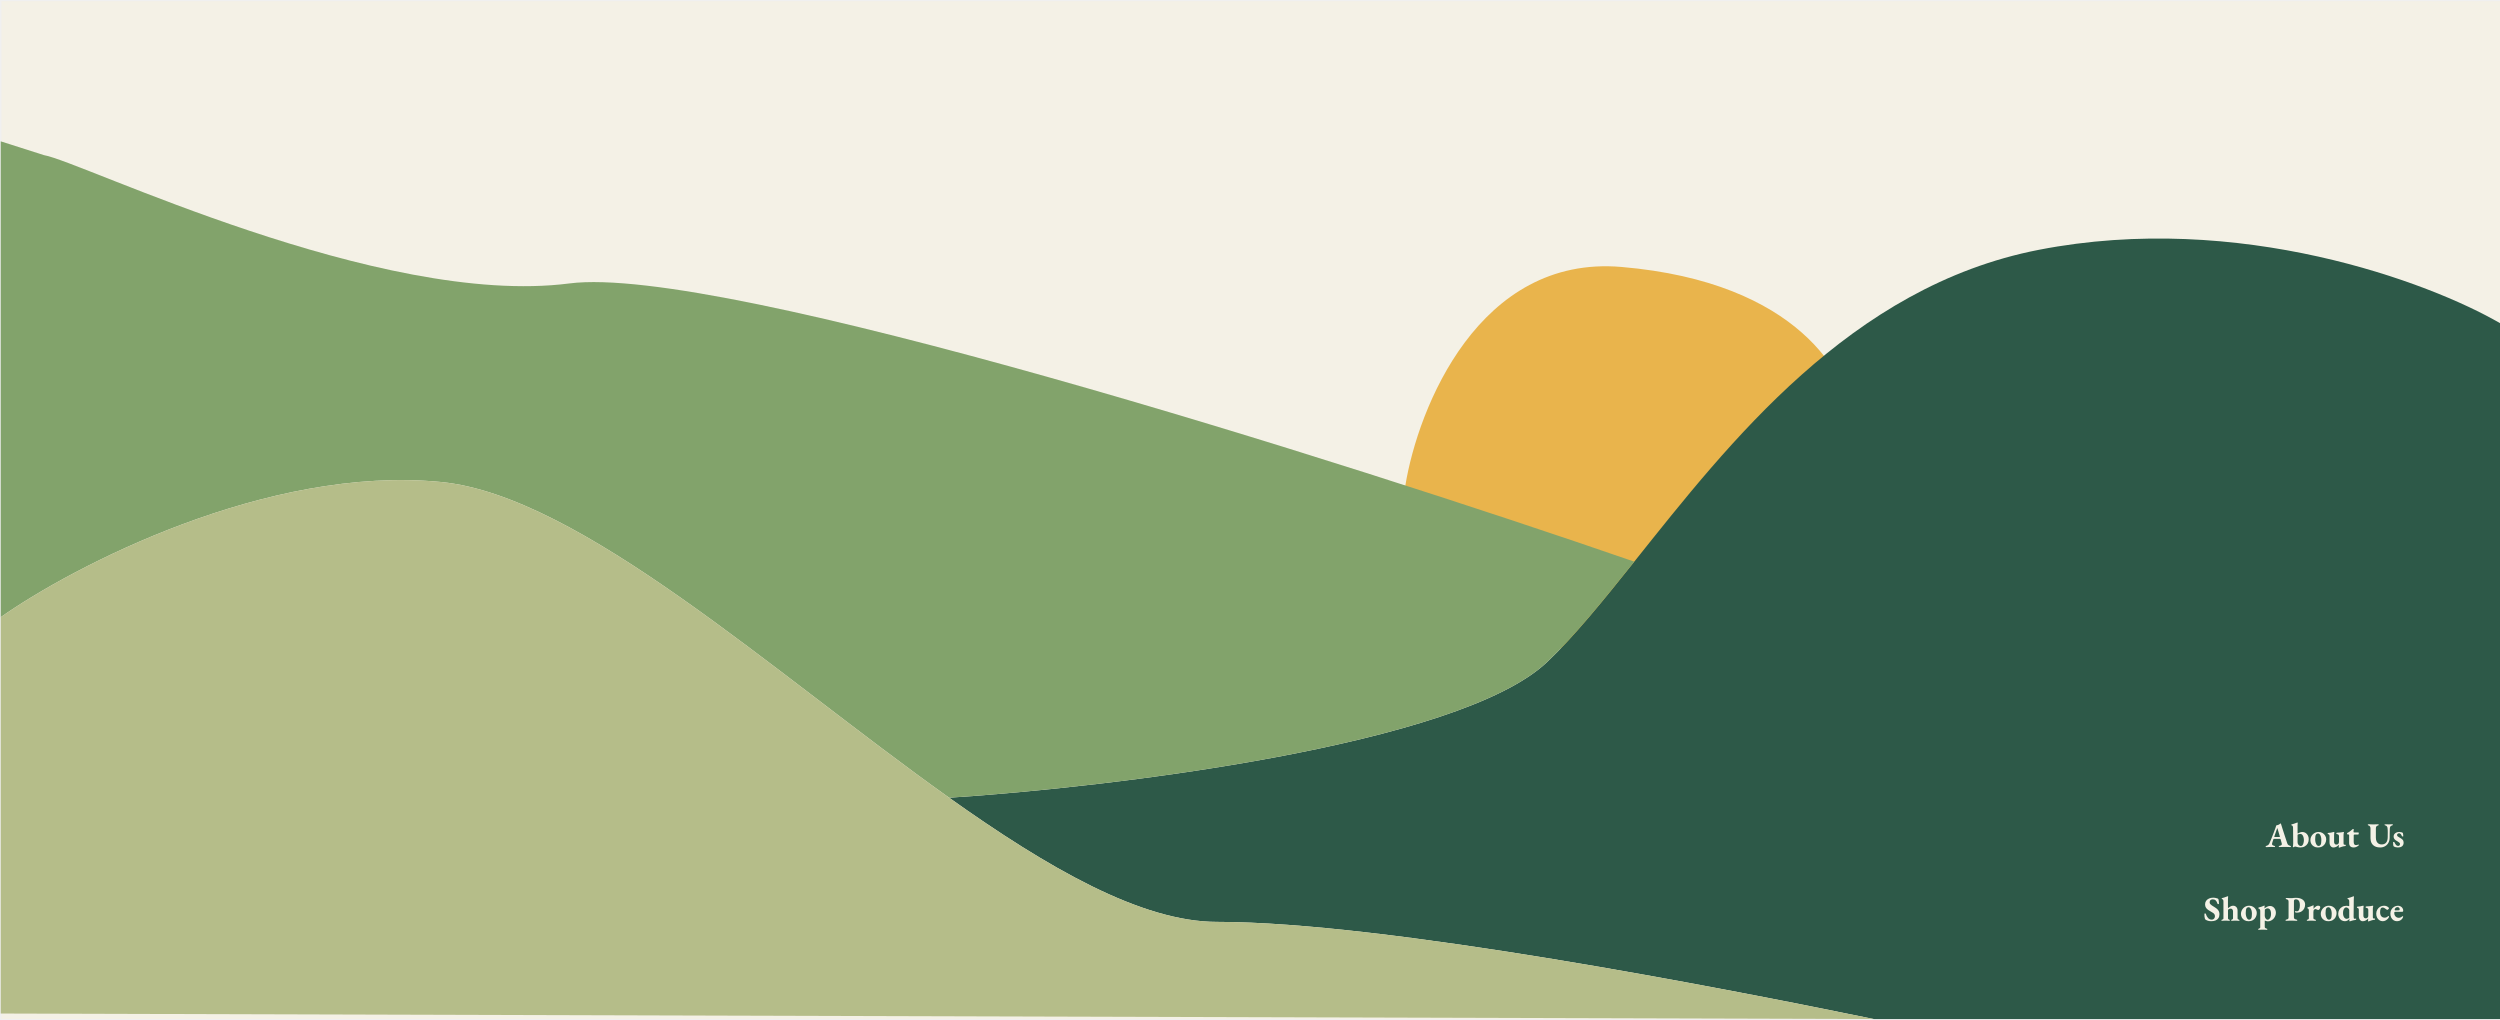
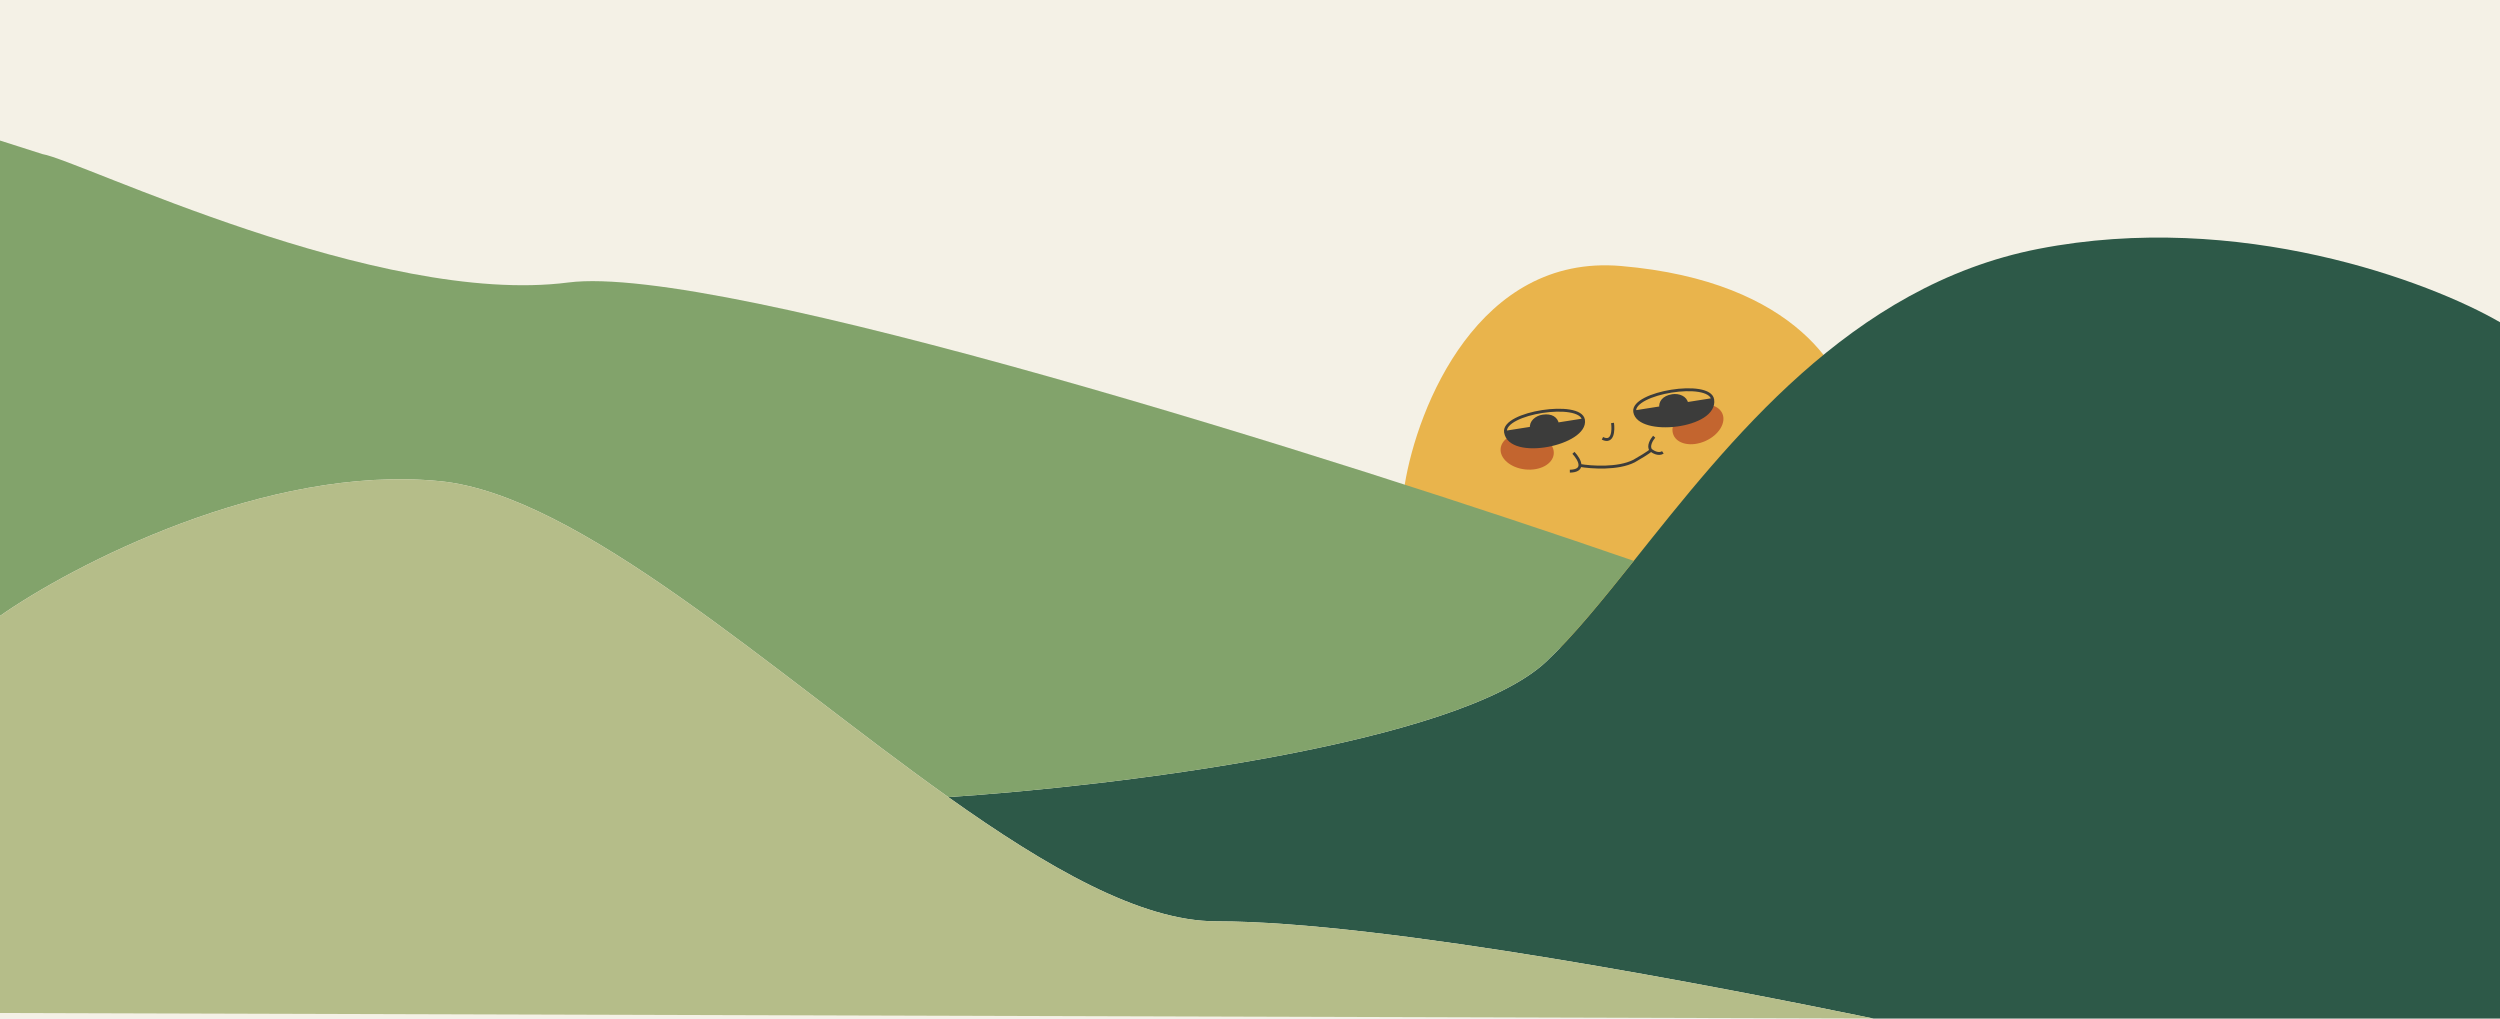
- <svg xmlns="http://www.w3.org/2000/svg" width="1729" height="705" viewBox="0 0 1729 705" fill="none">
-   <rect width="1728" height="704" transform="translate(1 0.767578)" fill="#F4F1E6" />
-   <path d="M971.934 335.841C980.726 281.917 1022.93 176.18 1121.4 184.62C1244.48 195.17 1277.89 260.231 1281.41 290.123C1284.93 320.016 1260.31 404.418 1226.9 423.76C1193.49 443.102 1107 448.378 1079.2 448.378C1056.34 448.378 982.485 418.485 971.934 335.841Z" fill="#E9B44C" />
-   <path d="M841.676 637.575C958.296 637.575 1193.08 683.641 1295.9 704.768H1729V223.491C1680.41 195.321 1548.58 145.744 1409.99 172.786C1279.76 198.196 1196.1 305.974 1130.27 388.441C1108.53 415.682 1088.73 440.161 1069.85 457.997C1009 515.462 768.893 544.417 656.445 551.711C724.709 600.244 789.324 637.575 841.676 637.575Z" fill="#2D5948" />
-   <path d="M0.505 426.829C50.505 391.618 185.057 321.519 305.057 333.35C401.187 342.827 534.628 465.105 656.445 551.711C768.893 544.417 1009 515.462 1069.85 457.997C1088.73 440.161 1108.53 415.682 1130.27 388.441C928.439 318.669 498.578 182.504 393.789 196.026C262.803 212.927 55.761 111.519 30.409 107.293L0.505 97.75V426.829Z" fill="#82A36B" />
-   <path d="M305.057 333.35C185.057 321.519 50.505 391.618 0.505 426.829V700.955L1295.9 704.768C1193.08 683.641 958.296 637.575 841.676 637.575C789.324 637.575 724.709 600.244 656.445 551.711C534.628 465.105 401.187 342.827 305.057 333.35Z" fill="#B5BD89" />
-   <g clip-path="url(#clip0_414_1078)">
-     <g clip-path="url(#clip1_414_1078)">
-       <path d="M1567.53 585.888C1567.35 585.888 1567.2 585.856 1567.07 585.792C1566.96 585.744 1566.9 585.648 1566.9 585.504C1566.9 585.344 1566.95 585.232 1567.05 585.168C1567.16 585.088 1567.3 585.024 1567.48 584.976C1567.94 584.848 1568.34 584.648 1568.68 584.376C1569.03 584.104 1569.3 583.768 1569.47 583.368C1569.87 582.472 1570.25 581.592 1570.6 580.728C1570.95 579.848 1571.3 578.984 1571.63 578.136C1571.97 577.272 1572.3 576.4 1572.64 575.52C1572.98 574.624 1573.31 573.72 1573.65 572.808C1573.89 572.152 1574.04 571.68 1574.1 571.392C1574.17 571.088 1574.22 570.912 1574.25 570.864C1574.54 570.784 1574.81 570.712 1575.06 570.648C1575.32 570.584 1575.59 570.496 1575.88 570.384C1576.17 570.272 1576.41 570.128 1576.6 569.952C1576.81 569.776 1576.96 569.64 1577.06 569.544C1577.12 569.496 1577.18 569.472 1577.25 569.472C1577.31 569.456 1577.38 569.504 1577.44 569.616C1577.49 569.712 1577.53 569.816 1577.56 569.928C1577.61 570.024 1577.65 570.136 1577.68 570.264C1578.02 571.336 1578.36 572.432 1578.71 573.552C1579.06 574.656 1579.42 575.76 1579.77 576.864C1580.14 577.968 1580.5 579.064 1580.85 580.152C1581.2 581.224 1581.54 582.272 1581.88 583.296C1581.98 583.616 1582.12 583.888 1582.31 584.112C1582.52 584.336 1582.75 584.512 1583.01 584.64C1583.26 584.768 1583.55 584.88 1583.87 584.976C1584.05 585.024 1584.18 585.088 1584.28 585.168C1584.39 585.232 1584.45 585.336 1584.45 585.48C1584.45 585.592 1584.4 585.68 1584.3 585.744C1584.21 585.808 1584.1 585.84 1583.97 585.84C1583.65 585.84 1583.25 585.824 1582.77 585.792C1582.3 585.776 1581.83 585.76 1581.35 585.744C1580.87 585.728 1580.45 585.72 1580.08 585.72C1579.78 585.72 1579.4 585.728 1578.95 585.744C1578.52 585.76 1578.08 585.776 1577.63 585.792C1577.18 585.808 1576.8 585.816 1576.48 585.816C1576.34 585.816 1576.21 585.792 1576.1 585.744C1576 585.68 1575.95 585.592 1575.95 585.48C1575.95 585.336 1576.01 585.224 1576.12 585.144C1576.23 585.064 1576.37 585.008 1576.53 584.976C1577.12 584.848 1577.55 584.68 1577.82 584.472C1578.1 584.264 1578.18 583.952 1578.09 583.536C1578.02 583.232 1577.94 582.912 1577.85 582.576C1577.75 582.24 1577.66 581.904 1577.56 581.568C1577.48 581.216 1577.39 580.88 1577.3 580.56C1577.26 580.432 1577.22 580.336 1577.18 580.272C1577.13 580.208 1577.03 580.176 1576.89 580.176H1572.64C1572.53 580.176 1572.44 580.208 1572.38 580.272C1572.31 580.336 1572.26 580.44 1572.23 580.584C1572.17 580.808 1572.1 581.032 1572.02 581.256C1571.94 581.48 1571.86 581.704 1571.78 581.928C1571.71 582.152 1571.65 582.376 1571.58 582.6C1571.52 582.824 1571.46 583.04 1571.39 583.248C1571.28 583.728 1571.33 584.096 1571.54 584.352C1571.74 584.608 1572.19 584.816 1572.88 584.976C1573.26 585.056 1573.46 585.224 1573.46 585.48C1573.46 585.592 1573.41 585.68 1573.31 585.744C1573.23 585.792 1573.1 585.816 1572.9 585.816C1572.44 585.816 1572.01 585.8 1571.61 585.768C1571.21 585.752 1570.77 585.744 1570.29 585.744C1569.81 585.744 1569.35 585.768 1568.92 585.816C1568.49 585.864 1568.02 585.888 1567.53 585.888ZM1573.31 578.88H1576.43C1576.67 578.88 1576.79 578.824 1576.79 578.712C1576.79 578.664 1576.78 578.624 1576.77 578.592C1576.77 578.56 1576.76 578.52 1576.74 578.472L1575.14 573.048C1575.09 572.872 1575.04 572.784 1574.99 572.784C1574.96 572.784 1574.9 572.872 1574.82 573.048L1572.93 578.472C1572.9 578.536 1572.88 578.6 1572.88 578.664C1572.88 578.744 1572.92 578.8 1573 578.832C1573.1 578.864 1573.2 578.88 1573.31 578.88ZM1590.87 586.104C1590.41 586.104 1589.98 586.064 1589.58 585.984C1589.19 585.904 1588.84 585.824 1588.52 585.744C1588.28 585.664 1588.06 585.6 1587.85 585.552C1587.66 585.504 1587.5 585.48 1587.37 585.48C1587.21 585.48 1587.06 585.512 1586.91 585.576C1586.77 585.624 1586.63 585.696 1586.51 585.792C1586.36 585.904 1586.25 585.96 1586.17 585.96C1586.03 585.96 1585.91 585.928 1585.83 585.864C1585.77 585.8 1585.74 585.728 1585.74 585.648C1585.74 585.504 1585.78 585.224 1585.86 584.808C1585.95 584.392 1585.99 583.872 1585.98 583.248L1585.88 572.568C1585.88 572.152 1585.82 571.784 1585.69 571.464C1585.58 571.128 1585.33 570.92 1584.95 570.84C1584.87 570.824 1584.79 570.784 1584.73 570.72C1584.68 570.656 1584.66 570.568 1584.66 570.456C1584.66 570.376 1584.68 570.304 1584.73 570.24C1584.78 570.176 1584.84 570.136 1584.92 570.12C1585.27 570.056 1585.68 569.952 1586.15 569.808C1586.61 569.648 1587.06 569.488 1587.49 569.328C1587.94 569.152 1588.28 569.024 1588.52 568.944C1588.68 568.88 1588.79 568.848 1588.86 568.848C1588.95 568.848 1589.02 568.88 1589.05 568.944C1589.1 568.992 1589.12 569.056 1589.12 569.136C1589.12 569.232 1589.1 569.432 1589.05 569.736C1589.02 570.04 1589 570.344 1589 570.648V575.784C1589 575.992 1589.02 576.16 1589.05 576.288C1589.08 576.4 1589.14 576.456 1589.22 576.456C1589.71 576.12 1590.23 575.864 1590.75 575.688C1591.3 575.496 1591.81 575.4 1592.29 575.4C1593.12 575.4 1593.87 575.616 1594.55 576.048C1595.22 576.48 1595.75 577.072 1596.13 577.824C1596.53 578.576 1596.73 579.424 1596.73 580.368C1596.73 581.488 1596.48 582.488 1595.99 583.368C1595.49 584.232 1594.8 584.904 1593.92 585.384C1593.06 585.864 1592.04 586.104 1590.87 586.104ZM1591.31 585.096C1591.74 585.096 1592.11 584.912 1592.41 584.544C1592.71 584.16 1592.95 583.656 1593.11 583.032C1593.28 582.408 1593.37 581.728 1593.37 580.992C1593.37 580.352 1593.28 579.704 1593.11 579.048C1592.95 578.392 1592.68 577.848 1592.31 577.416C1591.96 576.968 1591.51 576.744 1590.95 576.744C1590.66 576.744 1590.32 576.792 1589.94 576.888C1589.55 576.968 1589.24 577.104 1589 577.296V582.408C1589 582.92 1589.11 583.384 1589.31 583.8C1589.54 584.216 1589.83 584.536 1590.18 584.76C1590.53 584.984 1590.91 585.096 1591.31 585.096ZM1602.97 586.104C1602.01 586.104 1601.15 585.888 1600.38 585.456C1599.61 585.024 1598.99 584.432 1598.53 583.68C1598.08 582.912 1597.86 582.048 1597.86 581.088C1597.86 580.32 1598 579.592 1598.29 578.904C1598.58 578.216 1598.98 577.608 1599.49 577.08C1600 576.552 1600.6 576.136 1601.29 575.832C1601.98 575.528 1602.71 575.376 1603.5 575.376C1604.49 575.376 1605.39 575.608 1606.19 576.072C1606.99 576.536 1607.62 577.152 1608.08 577.92C1608.56 578.672 1608.8 579.496 1608.8 580.392C1608.8 581.416 1608.58 582.368 1608.13 583.248C1607.7 584.112 1607.05 584.808 1606.19 585.336C1605.34 585.848 1604.27 586.104 1602.97 586.104ZM1603.45 585.048C1603.79 585.048 1604.07 584.984 1604.31 584.856C1604.57 584.712 1604.78 584.504 1604.94 584.232C1605.13 583.912 1605.26 583.48 1605.32 582.936C1605.4 582.376 1605.44 581.72 1605.44 580.968C1605.44 580.104 1605.35 579.336 1605.15 578.664C1604.96 577.976 1604.69 577.432 1604.34 577.032C1604 576.632 1603.6 576.432 1603.14 576.432C1602.88 576.432 1602.65 576.48 1602.44 576.576C1602.23 576.656 1602.05 576.776 1601.89 576.936C1601.62 577.256 1601.43 577.712 1601.31 578.304C1601.22 578.896 1601.17 579.624 1601.17 580.488C1601.17 581.256 1601.27 581.992 1601.46 582.696C1601.67 583.384 1601.94 583.952 1602.27 584.4C1602.63 584.832 1603.02 585.048 1603.45 585.048ZM1617.66 586.272C1617.53 586.272 1617.46 586.192 1617.46 586.032C1617.46 585.84 1617.48 585.584 1617.51 585.264C1617.56 584.944 1617.58 584.696 1617.58 584.52C1617.58 584.456 1617.58 584.4 1617.56 584.352C1617.56 584.304 1617.55 584.272 1617.54 584.256C1617.1 584.784 1616.55 585.232 1615.88 585.6C1615.21 585.952 1614.5 586.128 1613.74 586.128C1613.25 586.128 1612.8 585.984 1612.4 585.696C1612 585.392 1611.68 584.984 1611.44 584.472C1611.22 583.96 1611.1 583.384 1611.1 582.744V578.256C1611.1 577.888 1611.03 577.592 1610.89 577.368C1610.76 577.144 1610.51 576.992 1610.14 576.912C1610.05 576.896 1609.96 576.856 1609.88 576.792C1609.82 576.712 1609.78 576.6 1609.78 576.456C1609.78 576.344 1609.82 576.256 1609.88 576.192C1609.94 576.112 1610.03 576.064 1610.14 576.048C1610.82 576.016 1611.42 575.952 1611.97 575.856C1612.51 575.744 1613.06 575.616 1613.62 575.472C1613.7 575.456 1613.78 575.44 1613.86 575.424C1613.96 575.392 1614.05 575.376 1614.13 575.376C1614.35 575.376 1614.46 575.488 1614.44 575.712C1614.38 576.08 1614.33 576.392 1614.3 576.648C1614.26 576.888 1614.25 577.192 1614.25 577.56V582.168C1614.25 582.552 1614.31 582.888 1614.44 583.176C1614.57 583.464 1614.74 583.688 1614.97 583.848C1615.19 584.008 1615.44 584.096 1615.71 584.112C1615.97 584.112 1616.22 584.08 1616.46 584.016C1616.71 583.952 1616.95 583.808 1617.18 583.584C1617.27 583.504 1617.38 583.344 1617.49 583.104C1617.6 582.848 1617.66 582.512 1617.66 582.096V578.232C1617.66 577.944 1617.6 577.712 1617.49 577.536C1617.38 577.344 1617.22 577.192 1617.03 577.08C1616.84 576.968 1616.62 576.904 1616.36 576.888C1616.18 576.872 1616.04 576.832 1615.93 576.768C1615.83 576.688 1615.78 576.552 1615.78 576.36C1615.78 576.2 1615.84 576.08 1615.95 576C1616.06 575.92 1616.2 575.88 1616.36 575.88C1617.18 575.832 1617.82 575.792 1618.3 575.76C1618.78 575.712 1619.18 575.664 1619.48 575.616C1619.78 575.568 1620.09 575.512 1620.39 575.448C1620.44 575.432 1620.5 575.416 1620.56 575.4C1620.62 575.384 1620.67 575.376 1620.7 575.376C1620.94 575.376 1621.06 575.472 1621.06 575.664C1621.06 575.712 1621.06 575.768 1621.04 575.832C1621.02 575.896 1621 575.96 1620.97 576.024C1620.95 576.088 1620.93 576.232 1620.9 576.456C1620.88 576.664 1620.86 576.888 1620.82 577.128C1620.81 577.368 1620.8 577.56 1620.8 577.704V583.272C1620.8 583.64 1620.84 583.888 1620.92 584.016C1621.02 584.128 1621.12 584.184 1621.23 584.184C1621.31 584.184 1621.43 584.192 1621.59 584.208C1621.75 584.208 1621.86 584.208 1621.9 584.208C1622.05 584.208 1622.16 584.248 1622.24 584.328C1622.32 584.408 1622.36 584.512 1622.36 584.64C1622.36 584.784 1622.33 584.904 1622.26 585C1622.22 585.08 1622.11 585.128 1621.95 585.144C1621.18 585.208 1620.49 585.344 1619.86 585.552C1619.26 585.744 1618.73 585.928 1618.28 586.104C1618.18 586.136 1618.08 586.168 1617.97 586.2C1617.86 586.248 1617.75 586.272 1617.66 586.272ZM1627.83 586.104C1626.77 586.104 1625.98 585.84 1625.45 585.312C1624.92 584.768 1624.66 584.008 1624.66 583.032V577.512C1624.66 577.368 1624.6 577.264 1624.49 577.2C1624.39 577.136 1624.2 577.096 1623.91 577.08H1623.6C1623.49 577.08 1623.39 576.992 1623.31 576.816C1623.25 576.624 1623.22 576.456 1623.22 576.312C1623.22 576.28 1623.23 576.24 1623.24 576.192C1623.27 576.128 1623.31 576.088 1623.36 576.072C1623.75 575.928 1624.15 575.712 1624.59 575.424C1625.03 575.12 1625.46 574.8 1625.86 574.464C1626.27 574.128 1626.61 573.848 1626.87 573.624C1626.98 573.544 1627.07 573.472 1627.15 573.408C1627.23 573.344 1627.34 573.312 1627.47 573.312C1627.61 573.312 1627.71 573.344 1627.78 573.408C1627.84 573.456 1627.86 573.584 1627.83 573.792L1627.68 575.208C1627.67 575.4 1627.71 575.536 1627.8 575.616C1627.91 575.68 1628.07 575.712 1628.26 575.712H1631.11C1631.16 575.712 1631.21 575.768 1631.26 575.88C1631.31 575.992 1631.33 576.096 1631.33 576.192C1631.33 576.416 1631.3 576.632 1631.23 576.84C1631.17 577.048 1631.1 577.152 1631.02 577.152H1628.79C1628.42 577.152 1628.16 577.2 1628.02 577.296C1627.89 577.376 1627.83 577.528 1627.83 577.752V582.288C1627.83 583.024 1627.96 583.576 1628.23 583.944C1628.52 584.296 1628.9 584.472 1629.36 584.472C1629.83 584.472 1630.16 584.424 1630.37 584.328C1630.59 584.232 1630.79 584.152 1630.97 584.088C1631.03 584.056 1631.08 584.04 1631.11 584.04C1631.19 584.04 1631.26 584.088 1631.31 584.184C1631.35 584.28 1631.38 584.392 1631.38 584.52C1631.38 584.616 1631.21 584.792 1630.87 585.048C1630.54 585.304 1630.1 585.544 1629.55 585.768C1629.03 585.992 1628.45 586.104 1627.83 586.104ZM1646.22 586.104C1644.71 586.104 1643.46 585.84 1642.45 585.312C1641.44 584.768 1640.68 584.016 1640.17 583.056C1639.67 582.096 1639.43 580.976 1639.43 579.696V572.856C1639.43 572.408 1639.32 572 1639.11 571.632C1638.91 571.264 1638.6 571.032 1638.2 570.936C1637.75 570.808 1637.53 570.632 1637.53 570.408C1637.53 570.296 1637.59 570.208 1637.7 570.144C1637.83 570.08 1637.98 570.048 1638.15 570.048C1638.67 570.048 1639.19 570.072 1639.74 570.12C1640.28 570.152 1640.79 570.168 1641.27 570.168C1641.72 570.168 1642.26 570.152 1642.88 570.12C1643.52 570.088 1644.07 570.072 1644.51 570.072C1644.71 570.072 1644.86 570.104 1644.97 570.168C1645.1 570.216 1645.16 570.304 1645.16 570.432C1645.16 570.608 1645.04 570.736 1644.8 570.816C1644.56 570.896 1644.31 571 1644.03 571.128C1643.79 571.224 1643.59 571.424 1643.41 571.728C1643.23 572.016 1643.15 572.432 1643.15 572.976V579.264C1643.15 580.352 1643.32 581.248 1643.67 581.952C1644.03 582.656 1644.49 583.176 1645.07 583.512C1645.66 583.848 1646.31 584.016 1647.03 584.016C1648.49 584.016 1649.57 583.584 1650.27 582.72C1650.99 581.856 1651.35 580.536 1651.35 578.76C1651.35 578.344 1651.35 577.88 1651.35 577.368C1651.37 576.84 1651.38 576.304 1651.38 575.76C1651.38 575.2 1651.37 574.672 1651.35 574.176C1651.34 573.456 1651.28 572.896 1651.19 572.496C1651.11 572.096 1650.98 571.784 1650.8 571.56C1650.63 571.336 1650.39 571.152 1650.08 571.008C1649.91 570.912 1649.7 570.832 1649.46 570.768C1649.23 570.688 1649.12 570.576 1649.12 570.432C1649.12 570.304 1649.19 570.216 1649.31 570.168C1649.44 570.12 1649.62 570.096 1649.84 570.096C1650.42 570.096 1650.85 570.104 1651.14 570.12C1651.44 570.136 1651.78 570.144 1652.15 570.144C1652.45 570.144 1652.7 570.136 1652.89 570.12C1653.1 570.104 1653.31 570.088 1653.51 570.072C1653.74 570.056 1654 570.048 1654.31 570.048C1654.5 570.048 1654.65 570.072 1654.76 570.12C1654.87 570.168 1654.93 570.264 1654.93 570.408C1654.93 570.616 1654.71 570.784 1654.28 570.912C1653.75 571.056 1653.38 571.304 1653.15 571.656C1652.95 571.992 1652.83 572.448 1652.79 573.024C1652.75 574.24 1652.71 575.36 1652.7 576.384C1652.68 577.392 1652.67 578.424 1652.67 579.48C1652.66 580.776 1652.36 581.928 1651.79 582.936C1651.23 583.928 1650.46 584.704 1649.48 585.264C1648.51 585.824 1647.42 586.104 1646.22 586.104ZM1658.31 586.104C1657.78 586.104 1657.27 586.04 1656.78 585.912C1656.28 585.784 1655.83 585.576 1655.43 585.288C1655.29 585.048 1655.18 584.672 1655.12 584.16C1655.06 583.648 1655.03 583.112 1655.05 582.552C1655.05 582.36 1655.21 582.264 1655.53 582.264C1655.66 582.264 1655.77 582.304 1655.86 582.384C1655.96 582.464 1656.02 582.544 1656.03 582.624C1656.34 583.296 1656.69 583.872 1657.09 584.352C1657.49 584.816 1657.97 585.048 1658.53 585.048C1658.96 585.048 1659.29 584.92 1659.51 584.664C1659.74 584.392 1659.85 584.088 1659.85 583.752C1659.85 583.336 1659.68 582.992 1659.34 582.72C1659.02 582.432 1658.63 582.168 1658.17 581.928C1657.7 581.688 1657.26 581.416 1656.85 581.112C1656.43 580.808 1656.09 580.448 1655.82 580.032C1655.56 579.6 1655.43 579.088 1655.43 578.496C1655.43 577.872 1655.6 577.328 1655.94 576.864C1656.29 576.4 1656.75 576.04 1657.33 575.784C1657.92 575.512 1658.58 575.376 1659.3 575.376C1659.82 575.376 1660.31 575.44 1660.76 575.568C1661.21 575.68 1661.51 575.792 1661.67 575.904C1661.8 576.064 1661.9 576.368 1661.98 576.816C1662.06 577.248 1662.1 577.728 1662.1 578.256C1662.1 578.432 1661.96 578.52 1661.67 578.52C1661.56 578.52 1661.44 578.48 1661.31 578.4C1661.2 578.32 1661.13 578.24 1661.1 578.16C1660.89 577.536 1660.62 577.072 1660.28 576.768C1659.96 576.448 1659.6 576.288 1659.2 576.288C1658.85 576.288 1658.53 576.4 1658.24 576.624C1657.95 576.848 1657.81 577.152 1657.81 577.536C1657.81 577.872 1657.96 578.176 1658.26 578.448C1658.58 578.704 1658.98 578.96 1659.44 579.216C1660.48 579.76 1661.22 580.288 1661.67 580.8C1662.12 581.296 1662.34 581.96 1662.34 582.792C1662.34 583.832 1662 584.648 1661.31 585.24C1660.64 585.816 1659.64 586.104 1658.31 586.104Z" fill="#F4F1E6" />
-       <path d="M1529.26 637.104C1528.57 637.104 1527.9 637.024 1527.26 636.864C1526.62 636.704 1526.02 636.448 1525.46 636.096C1525.37 636.016 1525.27 635.928 1525.18 635.832C1525.08 635.736 1525.01 635.632 1524.96 635.52C1524.8 635.088 1524.69 634.56 1524.62 633.936C1524.58 633.312 1524.56 632.68 1524.58 632.04C1524.58 631.928 1524.62 631.848 1524.72 631.8C1524.82 631.752 1524.93 631.728 1525.06 631.728C1525.22 631.728 1525.32 631.752 1525.37 631.8C1525.43 631.832 1525.5 631.904 1525.56 632.016C1525.91 633.216 1526.43 634.184 1527.12 634.92C1527.82 635.656 1528.64 636.024 1529.57 636.024C1530.08 636.024 1530.5 635.912 1530.82 635.688C1531.15 635.448 1531.41 635.152 1531.58 634.8C1531.76 634.432 1531.85 634.064 1531.85 633.696C1531.85 633.184 1531.74 632.752 1531.54 632.4C1531.34 632.048 1531.05 631.728 1530.65 631.44C1530.25 631.152 1529.74 630.84 1529.11 630.504C1528.44 630.12 1527.79 629.72 1527.17 629.304C1526.54 628.872 1526.03 628.352 1525.63 627.744C1525.23 627.136 1525.03 626.376 1525.03 625.464C1525.03 624.52 1525.27 623.704 1525.75 623.016C1526.25 622.328 1526.92 621.792 1527.77 621.408C1528.62 621.024 1529.57 620.832 1530.62 620.832C1531.23 620.832 1531.81 620.896 1532.35 621.024C1532.91 621.152 1533.36 621.28 1533.7 621.408C1533.89 621.488 1534.02 621.576 1534.1 621.672C1534.2 621.768 1534.28 621.936 1534.34 622.176C1534.42 622.512 1534.49 622.92 1534.54 623.4C1534.6 623.88 1534.63 624.408 1534.63 624.984C1534.63 625.192 1534.49 625.296 1534.2 625.296C1534.06 625.296 1533.92 625.264 1533.79 625.2C1533.68 625.12 1533.61 625.024 1533.58 624.912C1533.3 623.952 1532.9 623.224 1532.38 622.728C1531.85 622.232 1531.2 621.984 1530.43 621.984C1529.95 621.984 1529.54 622.064 1529.21 622.224C1528.87 622.384 1528.62 622.624 1528.44 622.944C1528.28 623.264 1528.2 623.664 1528.2 624.144C1528.2 624.528 1528.33 624.888 1528.58 625.224C1528.86 625.544 1529.24 625.872 1529.74 626.208C1530.23 626.544 1530.8 626.904 1531.44 627.288C1532.3 627.8 1532.99 628.304 1533.5 628.8C1534.02 629.296 1534.38 629.824 1534.61 630.384C1534.85 630.928 1534.97 631.56 1534.97 632.28C1534.97 633.368 1534.73 634.272 1534.25 634.992C1533.78 635.712 1533.12 636.248 1532.26 636.6C1531.41 636.936 1530.41 637.104 1529.26 637.104ZM1536.75 636.84C1536.43 636.84 1536.27 636.728 1536.27 636.504C1536.27 636.296 1536.45 636.136 1536.82 636.024C1537.06 635.944 1537.27 635.856 1537.44 635.76C1537.62 635.664 1537.72 635.44 1537.73 635.088V623.568C1537.73 623.136 1537.68 622.76 1537.56 622.44C1537.45 622.12 1537.2 621.92 1536.8 621.84C1536.62 621.808 1536.53 621.688 1536.53 621.48C1536.53 621.272 1536.61 621.152 1536.77 621.12C1537.14 621.04 1537.56 620.928 1538.02 620.784C1538.5 620.624 1538.96 620.464 1539.41 620.304C1539.86 620.128 1540.2 620 1540.44 619.92C1540.57 619.872 1540.68 619.848 1540.76 619.848C1540.85 619.848 1540.92 619.88 1540.95 619.944C1540.98 619.992 1541 620.056 1541 620.136C1541 620.216 1540.98 620.336 1540.95 620.496C1540.93 620.64 1540.92 620.824 1540.9 621.048C1540.88 621.256 1540.87 621.504 1540.85 621.792V627.336C1540.85 627.496 1540.86 627.64 1540.88 627.768C1540.89 627.896 1540.93 627.984 1541 628.032C1541.24 627.824 1541.52 627.6 1541.86 627.36C1542.2 627.104 1542.58 626.88 1543.01 626.688C1543.46 626.496 1543.96 626.4 1544.5 626.4C1545.35 626.4 1546.06 626.704 1546.64 627.312C1547.21 627.904 1547.5 628.736 1547.5 629.808V635.04C1547.5 635.376 1547.59 635.608 1547.76 635.736C1547.94 635.848 1548.14 635.944 1548.36 636.024C1548.54 636.072 1548.67 636.136 1548.75 636.216C1548.84 636.28 1548.89 636.376 1548.89 636.504C1548.89 636.728 1548.72 636.84 1548.36 636.84C1547.98 636.84 1547.67 636.824 1547.43 636.792C1547.19 636.776 1546.96 636.76 1546.73 636.744C1546.52 636.728 1546.25 636.72 1545.92 636.72C1545.56 636.72 1545.29 636.728 1545.1 636.744C1544.91 636.76 1544.71 636.776 1544.5 636.792C1544.29 636.824 1544 636.84 1543.61 636.84C1543.21 636.84 1543.01 636.72 1543.01 636.48C1543.01 636.352 1543.06 636.256 1543.16 636.192C1543.27 636.112 1543.39 636.056 1543.52 636.024C1543.72 635.944 1543.92 635.84 1544.09 635.712C1544.27 635.584 1544.36 635.344 1544.36 634.992V630.264C1544.36 629.912 1544.28 629.6 1544.14 629.328C1544 629.04 1543.8 628.816 1543.56 628.656C1543.34 628.48 1543.09 628.392 1542.82 628.392C1542.58 628.392 1542.32 628.432 1542.03 628.512C1541.74 628.592 1541.46 628.728 1541.19 628.92C1541.06 629.016 1540.97 629.128 1540.92 629.256C1540.89 629.368 1540.88 629.544 1540.88 629.784V635.04C1540.88 635.36 1540.96 635.584 1541.12 635.712C1541.28 635.824 1541.46 635.92 1541.67 636C1541.81 636.048 1541.93 636.112 1542.03 636.192C1542.12 636.256 1542.17 636.352 1542.17 636.48C1542.17 636.72 1542.03 636.84 1541.74 636.84C1541.42 636.84 1541.12 636.824 1540.83 636.792C1540.56 636.776 1540.29 636.76 1540.04 636.744C1539.8 636.728 1539.53 636.72 1539.24 636.72C1538.97 636.72 1538.7 636.728 1538.43 636.744C1538.17 636.76 1537.91 636.776 1537.64 636.792C1537.36 636.824 1537.07 636.84 1536.75 636.84ZM1554.95 637.104C1553.99 637.104 1553.13 636.888 1552.36 636.456C1551.59 636.024 1550.98 635.432 1550.51 634.68C1550.07 633.912 1549.84 633.048 1549.84 632.088C1549.84 631.32 1549.99 630.592 1550.27 629.904C1550.56 629.216 1550.96 628.608 1551.47 628.08C1551.99 627.552 1552.59 627.136 1553.27 626.832C1553.96 626.528 1554.7 626.376 1555.48 626.376C1556.47 626.376 1557.37 626.608 1558.17 627.072C1558.97 627.536 1559.6 628.152 1560.07 628.92C1560.55 629.672 1560.79 630.496 1560.79 631.392C1560.79 632.416 1560.56 633.368 1560.11 634.248C1559.68 635.112 1559.03 635.808 1558.17 636.336C1557.32 636.848 1556.25 637.104 1554.95 637.104ZM1555.43 636.048C1555.77 636.048 1556.06 635.984 1556.3 635.856C1556.55 635.712 1556.76 635.504 1556.92 635.232C1557.11 634.912 1557.24 634.48 1557.31 633.936C1557.39 633.376 1557.43 632.72 1557.43 631.968C1557.43 631.104 1557.33 630.336 1557.14 629.664C1556.95 628.976 1556.67 628.432 1556.32 628.032C1555.99 627.632 1555.59 627.432 1555.12 627.432C1554.87 627.432 1554.63 627.48 1554.43 627.576C1554.22 627.656 1554.03 627.776 1553.87 627.936C1553.6 628.256 1553.41 628.712 1553.3 629.304C1553.2 629.896 1553.15 630.624 1553.15 631.488C1553.15 632.256 1553.25 632.992 1553.44 633.696C1553.65 634.384 1553.92 634.952 1554.26 635.4C1554.61 635.832 1555 636.048 1555.43 636.048ZM1562.2 643.056C1562.09 643.056 1561.98 643.024 1561.86 642.96C1561.77 642.912 1561.72 642.832 1561.72 642.72C1561.72 642.592 1561.77 642.488 1561.86 642.408C1561.98 642.344 1562.11 642.288 1562.27 642.24C1562.61 642.128 1562.84 642.008 1562.97 641.88C1563.11 641.768 1563.18 641.584 1563.18 641.328V629.832C1563.18 629.624 1563.14 629.424 1563.06 629.232C1562.98 629.04 1562.87 628.872 1562.73 628.728C1562.58 628.568 1562.4 628.472 1562.18 628.44C1562.08 628.408 1562.01 628.368 1561.96 628.32C1561.91 628.256 1561.89 628.152 1561.89 628.008C1561.89 627.88 1561.91 627.784 1561.96 627.72C1562.01 627.656 1562.07 627.616 1562.15 627.6C1562.71 627.472 1563.31 627.304 1563.95 627.096C1564.59 626.888 1565.14 626.672 1565.61 626.448C1565.67 626.416 1565.74 626.384 1565.8 626.352C1565.88 626.304 1565.95 626.28 1566.02 626.28C1566.11 626.28 1566.17 626.312 1566.18 626.376C1566.22 626.424 1566.23 626.488 1566.23 626.568C1566.23 626.696 1566.21 626.912 1566.16 627.216C1566.13 627.504 1566.11 627.752 1566.11 627.96C1566.11 628.12 1566.13 628.216 1566.16 628.248C1566.32 628.088 1566.6 627.872 1567 627.6C1567.42 627.328 1567.89 627.088 1568.42 626.88C1568.94 626.672 1569.46 626.568 1569.95 626.568C1570.82 626.568 1571.54 626.8 1572.14 627.264C1572.74 627.712 1573.21 628.296 1573.53 629.016C1573.85 629.72 1574.01 630.464 1574.01 631.248C1574.01 632 1573.86 632.728 1573.58 633.432C1573.3 634.136 1572.91 634.776 1572.4 635.352C1571.89 635.912 1571.3 636.36 1570.62 636.696C1569.95 637.032 1569.23 637.2 1568.46 637.2C1568.29 637.2 1568.07 637.176 1567.82 637.128C1567.58 637.08 1567.33 637.016 1567.07 636.936C1566.83 636.856 1566.61 636.776 1566.4 636.696C1566.38 636.696 1566.37 636.72 1566.35 636.768C1566.34 636.816 1566.32 636.872 1566.3 636.936C1566.3 637 1566.3 637.064 1566.3 637.128V641.112C1566.3 641.32 1566.35 641.496 1566.45 641.64C1566.56 641.784 1566.71 641.896 1566.9 641.976C1567.1 642.072 1567.33 642.16 1567.6 642.24C1567.76 642.288 1567.89 642.344 1567.98 642.408C1568.08 642.488 1568.13 642.592 1568.13 642.72C1568.13 642.816 1568.08 642.896 1567.98 642.96C1567.9 643.024 1567.82 643.056 1567.72 643.056C1567.24 643.056 1566.74 643.032 1566.21 642.984C1565.7 642.952 1565.23 642.936 1564.82 642.936C1564.54 642.936 1564.26 642.944 1563.98 642.96C1563.7 642.976 1563.42 642.992 1563.11 643.008C1562.82 643.04 1562.52 643.056 1562.2 643.056ZM1568.39 636.096C1568.57 636.096 1568.78 636.032 1569.02 635.904C1569.27 635.76 1569.52 635.536 1569.76 635.232C1570.02 634.928 1570.22 634.52 1570.38 634.008C1570.56 633.496 1570.65 632.864 1570.65 632.112C1570.65 631.232 1570.56 630.536 1570.38 630.024C1570.21 629.496 1569.99 629.104 1569.74 628.848C1569.48 628.592 1569.22 628.424 1568.94 628.344C1568.69 628.248 1568.46 628.2 1568.27 628.2C1567.98 628.2 1567.69 628.264 1567.38 628.392C1567.08 628.52 1566.83 628.672 1566.64 628.848C1566.45 629.024 1566.35 629.184 1566.35 629.328C1566.35 629.456 1566.35 629.704 1566.35 630.072C1566.35 630.44 1566.34 630.848 1566.33 631.296C1566.33 631.744 1566.32 632.152 1566.3 632.52C1566.3 632.888 1566.3 633.144 1566.3 633.288C1566.3 633.656 1566.38 634.064 1566.54 634.512C1566.72 634.944 1566.96 635.32 1567.26 635.64C1567.58 635.944 1567.96 636.096 1568.39 636.096ZM1581.14 636.84C1581.01 636.84 1580.9 636.816 1580.8 636.768C1580.71 636.704 1580.66 636.616 1580.66 636.504C1580.66 636.248 1580.83 636.08 1581.16 636C1581.77 635.872 1582.19 635.712 1582.41 635.52C1582.65 635.312 1582.77 634.944 1582.77 634.416V623.664C1582.77 623.12 1582.67 622.728 1582.48 622.488C1582.29 622.232 1581.91 622.04 1581.33 621.912C1581.12 621.864 1580.98 621.8 1580.9 621.72C1580.82 621.624 1580.78 621.52 1580.78 621.408C1580.78 621.312 1580.83 621.232 1580.92 621.168C1581.02 621.088 1581.15 621.048 1581.31 621.048C1581.67 621.048 1582.04 621.056 1582.41 621.072C1582.79 621.088 1583.16 621.112 1583.51 621.144C1583.88 621.16 1584.23 621.168 1584.55 621.168C1584.93 621.168 1585.27 621.152 1585.55 621.12C1585.86 621.072 1586.19 621.032 1586.54 621C1586.91 620.952 1587.35 620.928 1587.86 620.928C1589.81 620.928 1591.35 621.344 1592.49 622.176C1593.64 622.992 1594.22 624.12 1594.22 625.56C1594.22 626.568 1594 627.496 1593.57 628.344C1593.15 629.192 1592.51 629.88 1591.65 630.408C1590.8 630.92 1589.72 631.176 1588.41 631.176C1587.99 631.176 1587.67 631.112 1587.45 630.984C1587.24 630.856 1587.14 630.704 1587.14 630.528C1587.14 630.416 1587.19 630.328 1587.28 630.264C1587.39 630.184 1587.49 630.144 1587.57 630.144C1587.75 630.144 1587.9 630.168 1588.03 630.216C1588.15 630.248 1588.33 630.264 1588.55 630.264C1589.23 630.264 1589.73 629.888 1590.07 629.136C1590.42 628.384 1590.59 627.392 1590.59 626.16C1590.59 624.688 1590.35 623.624 1589.87 622.968C1589.39 622.312 1588.72 621.984 1587.86 621.984C1587.41 621.984 1587.07 622.088 1586.83 622.296C1586.6 622.488 1586.49 622.792 1586.49 623.208L1586.47 634.368C1586.47 634.88 1586.6 635.248 1586.87 635.472C1587.15 635.68 1587.62 635.856 1588.29 636C1588.47 636.032 1588.59 636.088 1588.67 636.168C1588.77 636.232 1588.82 636.336 1588.82 636.48C1588.82 636.592 1588.78 636.68 1588.7 636.744C1588.62 636.808 1588.51 636.84 1588.36 636.84C1588.01 636.84 1587.6 636.824 1587.14 636.792C1586.69 636.776 1586.24 636.76 1585.79 636.744C1585.35 636.728 1584.96 636.72 1584.64 636.72C1584.31 636.72 1583.94 636.728 1583.54 636.744C1583.14 636.76 1582.72 636.776 1582.29 636.792C1581.87 636.824 1581.49 636.84 1581.14 636.84ZM1595.84 636.84C1595.71 636.84 1595.6 636.816 1595.5 636.768C1595.4 636.704 1595.36 636.616 1595.36 636.504C1595.36 636.376 1595.4 636.28 1595.5 636.216C1595.6 636.136 1595.73 636.072 1595.91 636.024C1596.26 635.912 1596.49 635.792 1596.6 635.664C1596.73 635.536 1596.8 635.352 1596.8 635.112V629.592C1596.8 629.256 1596.75 628.984 1596.65 628.776C1596.57 628.552 1596.38 628.4 1596.08 628.32C1596 628.288 1595.92 628.248 1595.86 628.2C1595.8 628.136 1595.76 628.032 1595.76 627.888C1595.76 627.664 1595.86 627.528 1596.05 627.48C1596.56 627.352 1597.12 627.184 1597.73 626.976C1598.36 626.768 1598.88 626.56 1599.32 626.352C1599.4 626.288 1599.49 626.232 1599.6 626.184C1599.73 626.12 1599.82 626.088 1599.87 626.088C1600.01 626.088 1600.08 626.176 1600.08 626.352C1600.08 626.432 1600.08 626.6 1600.06 626.856C1600.06 627.096 1600.05 627.344 1600.04 627.6C1600.04 627.856 1600.03 628.072 1600.01 628.248C1600.01 628.392 1600.04 628.464 1600.11 628.464C1600.35 628.128 1600.63 627.8 1600.95 627.48C1601.28 627.16 1601.64 626.896 1602.03 626.688C1602.41 626.48 1602.79 626.376 1603.16 626.376C1603.72 626.376 1604.11 626.48 1604.33 626.688C1604.57 626.896 1604.69 627.168 1604.69 627.504C1604.69 627.744 1604.62 628.008 1604.48 628.296C1604.35 628.584 1604.18 628.832 1603.97 629.04C1603.76 629.248 1603.54 629.352 1603.3 629.352C1603.16 629.352 1603 629.32 1602.84 629.256C1602.68 629.176 1602.52 629.096 1602.36 629.016C1602.2 628.952 1602.04 628.888 1601.88 628.824C1601.74 628.744 1601.6 628.704 1601.48 628.704C1601.06 628.704 1600.7 628.856 1600.4 629.16C1600.09 629.464 1599.94 630.072 1599.94 630.984V634.896C1599.94 635.216 1600.04 635.456 1600.23 635.616C1600.44 635.76 1600.76 635.896 1601.21 636.024C1601.39 636.072 1601.52 636.136 1601.6 636.216C1601.69 636.28 1601.74 636.376 1601.74 636.504C1601.74 636.728 1601.6 636.84 1601.33 636.84C1600.85 636.84 1600.36 636.816 1599.84 636.768C1599.33 636.736 1598.87 636.72 1598.45 636.72C1598.18 636.72 1597.9 636.728 1597.61 636.744C1597.34 636.76 1597.05 636.776 1596.75 636.792C1596.46 636.824 1596.16 636.84 1595.84 636.84ZM1610.15 637.104C1609.19 637.104 1608.32 636.888 1607.56 636.456C1606.79 636.024 1606.17 635.432 1605.71 634.68C1605.26 633.912 1605.04 633.048 1605.04 632.088C1605.04 631.32 1605.18 630.592 1605.47 629.904C1605.76 629.216 1606.16 628.608 1606.67 628.08C1607.18 627.552 1607.78 627.136 1608.47 626.832C1609.16 626.528 1609.89 626.376 1610.68 626.376C1611.67 626.376 1612.56 626.608 1613.36 627.072C1614.16 627.536 1614.8 628.152 1615.26 628.92C1615.74 629.672 1615.98 630.496 1615.98 631.392C1615.98 632.416 1615.76 633.368 1615.31 634.248C1614.88 635.112 1614.23 635.808 1613.36 636.336C1612.52 636.848 1611.44 637.104 1610.15 637.104ZM1610.63 636.048C1610.96 636.048 1611.25 635.984 1611.49 635.856C1611.75 635.712 1611.96 635.504 1612.12 635.232C1612.31 634.912 1612.44 634.48 1612.5 633.936C1612.58 633.376 1612.62 632.72 1612.62 631.968C1612.62 631.104 1612.52 630.336 1612.33 629.664C1612.14 628.976 1611.87 628.432 1611.52 628.032C1611.18 627.632 1610.78 627.432 1610.32 627.432C1610.06 627.432 1609.83 627.48 1609.62 627.576C1609.41 627.656 1609.23 627.776 1609.07 627.936C1608.8 628.256 1608.6 628.712 1608.49 629.304C1608.4 629.896 1608.35 630.624 1608.35 631.488C1608.35 632.256 1608.44 632.992 1608.64 633.696C1608.84 634.384 1609.12 634.952 1609.45 635.4C1609.8 635.832 1610.2 636.048 1610.63 636.048ZM1625.12 637.224C1625.08 637.224 1625 637.168 1624.91 637.056C1624.83 636.96 1624.79 636.88 1624.79 636.816C1624.82 636.576 1624.84 636.352 1624.86 636.144C1624.89 635.92 1624.91 635.72 1624.91 635.544V635.4C1624.59 635.896 1624.14 636.304 1623.56 636.624C1623 636.944 1622.4 637.104 1621.74 637.104C1620.84 637.104 1620.04 636.88 1619.34 636.432C1618.65 635.984 1618.11 635.376 1617.71 634.608C1617.31 633.84 1617.11 633 1617.11 632.088C1617.11 631 1617.35 630.032 1617.83 629.184C1618.31 628.336 1618.98 627.672 1619.84 627.192C1620.71 626.696 1621.71 626.448 1622.84 626.448C1623.08 626.448 1623.33 626.472 1623.59 626.52C1623.86 626.552 1624.11 626.6 1624.33 626.664C1624.56 626.712 1624.66 626.736 1624.64 626.736C1624.71 626.736 1624.74 626.632 1624.74 626.424V623.568C1624.74 622.992 1624.67 622.576 1624.52 622.32C1624.38 622.064 1624.14 621.904 1623.8 621.84C1623.61 621.792 1623.52 621.672 1623.52 621.48C1623.52 621.272 1623.6 621.152 1623.78 621.12C1624.37 620.992 1624.98 620.832 1625.6 620.64C1626.24 620.432 1626.76 620.24 1627.16 620.064C1627.37 619.968 1627.52 619.912 1627.6 619.896C1627.68 619.864 1627.72 619.848 1627.74 619.848C1627.92 619.848 1628 619.944 1628 620.136C1628 620.088 1628 620.152 1627.98 620.328C1627.96 620.488 1627.95 620.704 1627.93 620.976C1627.92 621.248 1627.9 621.52 1627.88 621.792L1627.76 633.888C1627.76 634.432 1627.8 634.824 1627.88 635.064C1627.96 635.304 1628.11 635.424 1628.32 635.424C1628.4 635.424 1628.48 635.416 1628.56 635.4C1628.65 635.384 1628.88 635.368 1629.25 635.352C1629.48 635.336 1629.59 635.416 1629.59 635.592C1629.59 635.72 1629.54 635.856 1629.44 636C1629.35 636.144 1629.26 636.216 1629.18 636.216C1628.6 636.28 1628 636.384 1627.36 636.528C1626.73 636.672 1626.12 636.856 1625.53 637.08C1625.44 637.128 1625.36 637.16 1625.29 637.176C1625.23 637.208 1625.17 637.224 1625.12 637.224ZM1622.96 635.472C1623.2 635.472 1623.5 635.408 1623.85 635.28C1624.22 635.152 1624.52 634.968 1624.74 634.728L1624.72 629.424C1624.72 629.136 1624.6 628.856 1624.38 628.584C1624.17 628.296 1623.9 628.056 1623.56 627.864C1623.24 627.672 1622.92 627.576 1622.6 627.576C1622.22 627.576 1621.86 627.736 1621.52 628.056C1621.2 628.36 1620.94 628.8 1620.73 629.376C1620.54 629.936 1620.44 630.624 1620.44 631.44C1620.44 632.096 1620.51 632.672 1620.64 633.168C1620.78 633.664 1620.97 634.088 1621.21 634.44C1621.45 634.776 1621.72 635.032 1622.03 635.208C1622.33 635.384 1622.64 635.472 1622.96 635.472ZM1637.91 637.272C1637.79 637.272 1637.72 637.192 1637.72 637.032C1637.72 636.84 1637.74 636.584 1637.77 636.264C1637.82 635.944 1637.84 635.696 1637.84 635.52C1637.84 635.456 1637.83 635.4 1637.82 635.352C1637.82 635.304 1637.81 635.272 1637.79 635.256C1637.36 635.784 1636.81 636.232 1636.14 636.6C1635.47 636.952 1634.75 637.128 1634 637.128C1633.51 637.128 1633.06 636.984 1632.66 636.696C1632.26 636.392 1631.94 635.984 1631.7 635.472C1631.47 634.96 1631.36 634.384 1631.36 633.744V629.256C1631.36 628.888 1631.29 628.592 1631.15 628.368C1631.02 628.144 1630.77 627.992 1630.4 627.912C1630.31 627.896 1630.22 627.856 1630.14 627.792C1630.07 627.712 1630.04 627.6 1630.04 627.456C1630.04 627.344 1630.07 627.256 1630.14 627.192C1630.2 627.112 1630.29 627.064 1630.4 627.048C1631.07 627.016 1631.68 626.952 1632.23 626.856C1632.77 626.744 1633.32 626.616 1633.88 626.472C1633.96 626.456 1634.04 626.44 1634.12 626.424C1634.22 626.392 1634.31 626.376 1634.39 626.376C1634.61 626.376 1634.71 626.488 1634.7 626.712C1634.63 627.08 1634.59 627.392 1634.55 627.648C1634.52 627.888 1634.51 628.192 1634.51 628.56V633.168C1634.51 633.552 1634.57 633.888 1634.7 634.176C1634.83 634.464 1635 634.688 1635.23 634.848C1635.45 635.008 1635.7 635.096 1635.97 635.112C1636.23 635.112 1636.47 635.08 1636.71 635.016C1636.97 634.952 1637.21 634.808 1637.43 634.584C1637.53 634.504 1637.63 634.344 1637.75 634.104C1637.86 633.848 1637.91 633.512 1637.91 633.096V629.232C1637.91 628.944 1637.86 628.712 1637.75 628.536C1637.63 628.344 1637.48 628.192 1637.29 628.08C1637.1 627.968 1636.87 627.904 1636.62 627.888C1636.44 627.872 1636.3 627.832 1636.19 627.768C1636.09 627.688 1636.04 627.552 1636.04 627.36C1636.04 627.2 1636.1 627.08 1636.21 627C1636.32 626.92 1636.46 626.88 1636.62 626.88C1637.43 626.832 1638.08 626.792 1638.56 626.76C1639.04 626.712 1639.43 626.664 1639.74 626.616C1640.04 626.568 1640.35 626.512 1640.65 626.448C1640.7 626.432 1640.75 626.416 1640.82 626.4C1640.88 626.384 1640.93 626.376 1640.96 626.376C1641.2 626.376 1641.32 626.472 1641.32 626.664C1641.32 626.712 1641.31 626.768 1641.3 626.832C1641.28 626.896 1641.26 626.96 1641.23 627.024C1641.21 627.088 1641.19 627.232 1641.15 627.456C1641.14 627.664 1641.11 627.888 1641.08 628.128C1641.07 628.368 1641.06 628.56 1641.06 628.704V634.272C1641.06 634.64 1641.1 634.888 1641.18 635.016C1641.27 635.128 1641.38 635.184 1641.49 635.184C1641.57 635.184 1641.69 635.192 1641.85 635.208C1642.01 635.208 1642.11 635.208 1642.16 635.208C1642.31 635.208 1642.42 635.248 1642.5 635.328C1642.58 635.408 1642.62 635.512 1642.62 635.64C1642.62 635.784 1642.59 635.904 1642.52 636C1642.47 636.08 1642.37 636.128 1642.21 636.144C1641.44 636.208 1640.75 636.344 1640.12 636.552C1639.51 636.744 1638.99 636.928 1638.54 637.104C1638.44 637.136 1638.34 637.168 1638.23 637.2C1638.11 637.248 1638.01 637.272 1637.91 637.272ZM1647.89 637.104C1647.04 637.104 1646.28 636.88 1645.59 636.432C1644.92 635.968 1644.38 635.352 1643.98 634.584C1643.6 633.8 1643.4 632.92 1643.4 631.944C1643.4 630.904 1643.64 629.968 1644.12 629.136C1644.6 628.304 1645.24 627.64 1646.04 627.144C1646.86 626.648 1647.76 626.4 1648.76 626.4C1650.07 626.4 1651.16 626.832 1652.02 627.696C1652.16 627.856 1652.24 628 1652.24 628.128C1652.24 628.224 1652.16 628.368 1652.02 628.56C1651.88 628.736 1651.72 628.896 1651.54 629.04C1651.36 629.184 1651.21 629.256 1651.08 629.256C1650.94 629.256 1650.8 629.216 1650.65 629.136C1650.52 629.04 1650.4 628.936 1650.27 628.824C1649.85 628.472 1649.43 628.192 1649 627.984C1648.58 627.76 1648.22 627.648 1647.92 627.648C1647.31 627.648 1646.84 627.904 1646.52 628.416C1646.22 628.912 1646.07 629.728 1646.07 630.864C1646.07 631.648 1646.19 632.328 1646.43 632.904C1646.68 633.464 1647.04 633.896 1647.51 634.2C1647.97 634.504 1648.53 634.656 1649.19 634.656C1649.67 634.656 1650.08 634.584 1650.44 634.44C1650.79 634.28 1651.16 634.04 1651.54 633.72C1651.62 633.672 1651.68 633.624 1651.73 633.576C1651.8 633.528 1651.87 633.504 1651.95 633.504C1652.14 633.504 1652.24 633.632 1652.24 633.888C1652.24 633.952 1652.22 634.048 1652.19 634.176C1652.17 634.288 1652.12 634.416 1652.04 634.56C1651.9 634.88 1651.62 635.24 1651.2 635.64C1650.8 636.04 1650.32 636.384 1649.76 636.672C1649.2 636.96 1648.58 637.104 1647.89 637.104ZM1657.69 637.104C1656.83 637.104 1656.05 636.88 1655.36 636.432C1654.69 635.968 1654.15 635.344 1653.75 634.56C1653.37 633.76 1653.18 632.856 1653.18 631.848C1653.18 630.84 1653.41 629.928 1653.87 629.112C1654.34 628.28 1654.97 627.624 1655.77 627.144C1656.57 626.648 1657.45 626.4 1658.41 626.4C1659.1 626.4 1659.71 626.552 1660.26 626.856C1660.8 627.144 1661.23 627.536 1661.55 628.032C1661.89 628.528 1662.06 629.088 1662.06 629.712C1662.06 630.32 1661.81 630.624 1661.31 630.624H1656.51C1656.29 630.624 1656.12 630.688 1656.01 630.816C1655.91 630.944 1655.87 631.16 1655.87 631.464C1655.87 632.072 1656 632.632 1656.27 633.144C1656.55 633.64 1656.91 634.032 1657.38 634.32C1657.84 634.608 1658.38 634.752 1658.99 634.752C1659.45 634.752 1659.87 634.664 1660.26 634.488C1660.66 634.312 1661.05 634.072 1661.43 633.768C1661.5 633.72 1661.55 633.68 1661.6 633.648C1661.67 633.6 1661.72 633.576 1661.77 633.576C1661.93 633.576 1662.01 633.68 1662.01 633.888C1662.01 634.064 1661.95 634.304 1661.82 634.608C1661.66 635.008 1661.39 635.408 1661 635.808C1660.63 636.192 1660.17 636.504 1659.61 636.744C1659.05 636.984 1658.41 637.104 1657.69 637.104ZM1656.51 629.616H1657.95C1658.4 629.616 1658.71 629.608 1658.89 629.592C1659.07 629.576 1659.23 629.544 1659.37 629.496C1659.45 629.464 1659.51 629.384 1659.56 629.256C1659.61 629.128 1659.63 628.984 1659.63 628.824C1659.63 628.392 1659.48 628.04 1659.18 627.768C1658.89 627.496 1658.53 627.36 1658.1 627.36C1657.76 627.36 1657.44 627.456 1657.14 627.648C1656.85 627.824 1656.61 628.064 1656.42 628.368C1656.24 628.656 1656.16 628.96 1656.18 629.28C1656.18 629.504 1656.29 629.616 1656.51 629.616Z" fill="#F4F1E6" />
-     </g>
+ <svg xmlns="http://www.w3.org/2000/svg" width="1728" height="704" viewBox="0 0 1728 704" fill="none">
+   <g clip-path="url(#clip0_440_1375)">
+     <rect width="1728" height="704" fill="#F4F1E6" />
+     <path d="M970.934 335.074C979.726 281.15 1021.93 175.412 1120.4 183.853C1243.48 194.403 1276.89 259.463 1280.41 289.356C1283.93 319.248 1259.31 403.651 1225.9 422.993C1192.49 442.335 1106 447.61 1078.2 447.61C1055.34 447.61 981.485 417.717 970.934 335.074Z" fill="#E9B44C" />
+     <ellipse opacity="0.5" cx="1173.62" cy="293.305" rx="18.452" ry="12.626" transform="rotate(-24.0132 1173.62 293.305)" fill="#9E1612" />
+     <path d="M1087.56 312.999C1089.74 315.31 1092.26 318.933 1092.06 321.718M1085.07 325.686C1090.07 325.584 1091.91 323.911 1092.06 321.718M1092.06 321.718C1099.88 323.066 1118.31 324.347 1129.44 318.688C1132.78 316.795 1139.8 312.643 1141.13 311.184M1141.13 311.184C1138.82 308.426 1141.66 303.815 1143.37 301.854M1141.13 311.184C1142.7 312.475 1146.55 314.58 1149.37 312.68" stroke="#3C3C3B" stroke-width="2" />
+     <ellipse opacity="0.5" cx="18.452" cy="12.626" rx="18.452" ry="12.626" transform="matrix(-0.99436 -0.106062 -0.106062 0.99436 1075.28 301.322)" fill="#9E1612" />
+     <path d="M1094.5 290.24C1097.12 306.807 1043.65 317.972 1040.62 298.739L1058.52 295.916L1076.51 293.078L1094.5 290.24Z" fill="#3C3C3B" />
+     <path d="M1058.52 295.916L1076.51 293.078C1075.92 289.318 1072.47 286.641 1066.33 287.61C1061.95 288.3 1057.83 291.584 1058.52 295.916Z" fill="#3C3C3B" />
+     <path d="M1094.5 290.24C1092.41 276.987 1038.48 285.22 1040.62 298.739L1058.52 295.916C1057.83 291.584 1061.95 288.3 1066.33 287.61C1072.47 286.641 1075.92 289.318 1076.51 293.078L1094.5 290.24Z" fill="#E9B44C" />
+     <path d="M1040.62 298.739C1038.48 285.22 1092.41 276.987 1094.5 290.24M1040.62 298.739C1043.65 317.972 1097.12 306.807 1094.5 290.24M1040.62 298.739L1058.52 295.916M1094.5 290.24L1076.51 293.078M1058.52 295.916L1076.51 293.078M1058.52 295.916C1057.83 291.584 1061.95 288.3 1066.33 287.61C1072.47 286.641 1075.92 289.318 1076.51 293.078" stroke="#3C3C3B" stroke-width="2" />
+     <path d="M1129.92 284.655C1132.54 301.221 1186.84 295.388 1183.81 276.156L1165.91 278.979L1147.92 281.817L1129.92 284.655Z" fill="#3C3C3B" />
+     <path d="M1165.91 278.979L1147.92 281.817C1147.32 278.056 1149.78 274.449 1155.92 273.481C1160.3 272.79 1165.23 274.647 1165.91 278.979Z" fill="#3C3C3B" />
+     <path d="M1129.92 284.655C1127.83 271.402 1181.68 262.637 1183.81 276.156L1165.91 278.979C1165.23 274.647 1160.3 272.79 1155.92 273.481C1149.78 274.449 1147.32 278.056 1147.92 281.817L1129.92 284.655Z" fill="#E9B44C" />
+     <path d="M1183.81 276.156C1181.68 262.637 1127.83 271.402 1129.92 284.655M1183.81 276.156C1186.84 295.388 1132.54 301.221 1129.92 284.655M1183.81 276.156L1165.91 278.979M1129.92 284.655L1147.92 281.817M1165.91 278.979L1147.92 281.817M1165.91 278.979C1165.23 274.647 1160.3 272.79 1155.92 273.481C1149.78 274.449 1147.32 278.056 1147.92 281.817" stroke="#3C3C3B" stroke-width="2" />
+     <path d="M1114.58 292.349C1115.3 297.4 1114.9 306.593 1107.6 302.964" stroke="#3C3C3B" stroke-width="2" />
+     <path d="M840.676 636.807C957.296 636.807 1192.08 682.873 1294.9 704H1728V222.723C1679.41 194.554 1547.58 144.976 1408.99 172.019C1278.76 197.428 1195.1 305.207 1129.27 387.673C1107.53 414.915 1087.73 439.394 1068.85 457.23C1008 514.695 767.893 543.649 655.445 550.944C723.709 599.477 788.324 636.807 840.676 636.807Z" fill="#2D5948" />
+     <path d="M-0.495 426.062C49.505 390.85 184.057 320.751 304.057 332.582C400.187 342.06 533.628 464.338 655.445 550.944C767.893 543.649 1008 514.695 1068.85 457.23C1087.73 439.394 1107.53 414.915 1129.27 387.673C927.439 317.901 497.578 181.737 392.789 195.258C261.803 212.159 54.761 110.751 29.409 106.526L-0.495 96.982V426.062Z" fill="#82A36B" />
+     <path d="M304.057 332.582C184.057 320.751 49.505 390.85 -0.495 426.062V700.188L1294.9 704C1192.08 682.873 957.296 636.807 840.676 636.807C788.324 636.807 723.709 599.477 655.445 550.944C533.628 464.338 400.187 342.06 304.057 332.582Z" fill="#B5BD89" />
  </g>
  <defs>
-     <clipPath id="clip0_414_1078">
-       <rect width="287" height="380" fill="white" transform="translate(1386 273.768)" />
-     </clipPath>
-     <clipPath id="clip1_414_1078">
-       <rect width="159" height="102" fill="white" transform="translate(1514 551.768)" />
+     <clipPath id="clip0_440_1375">
+       <rect width="1728" height="704" fill="white" />
    </clipPath>
  </defs>
</svg>
